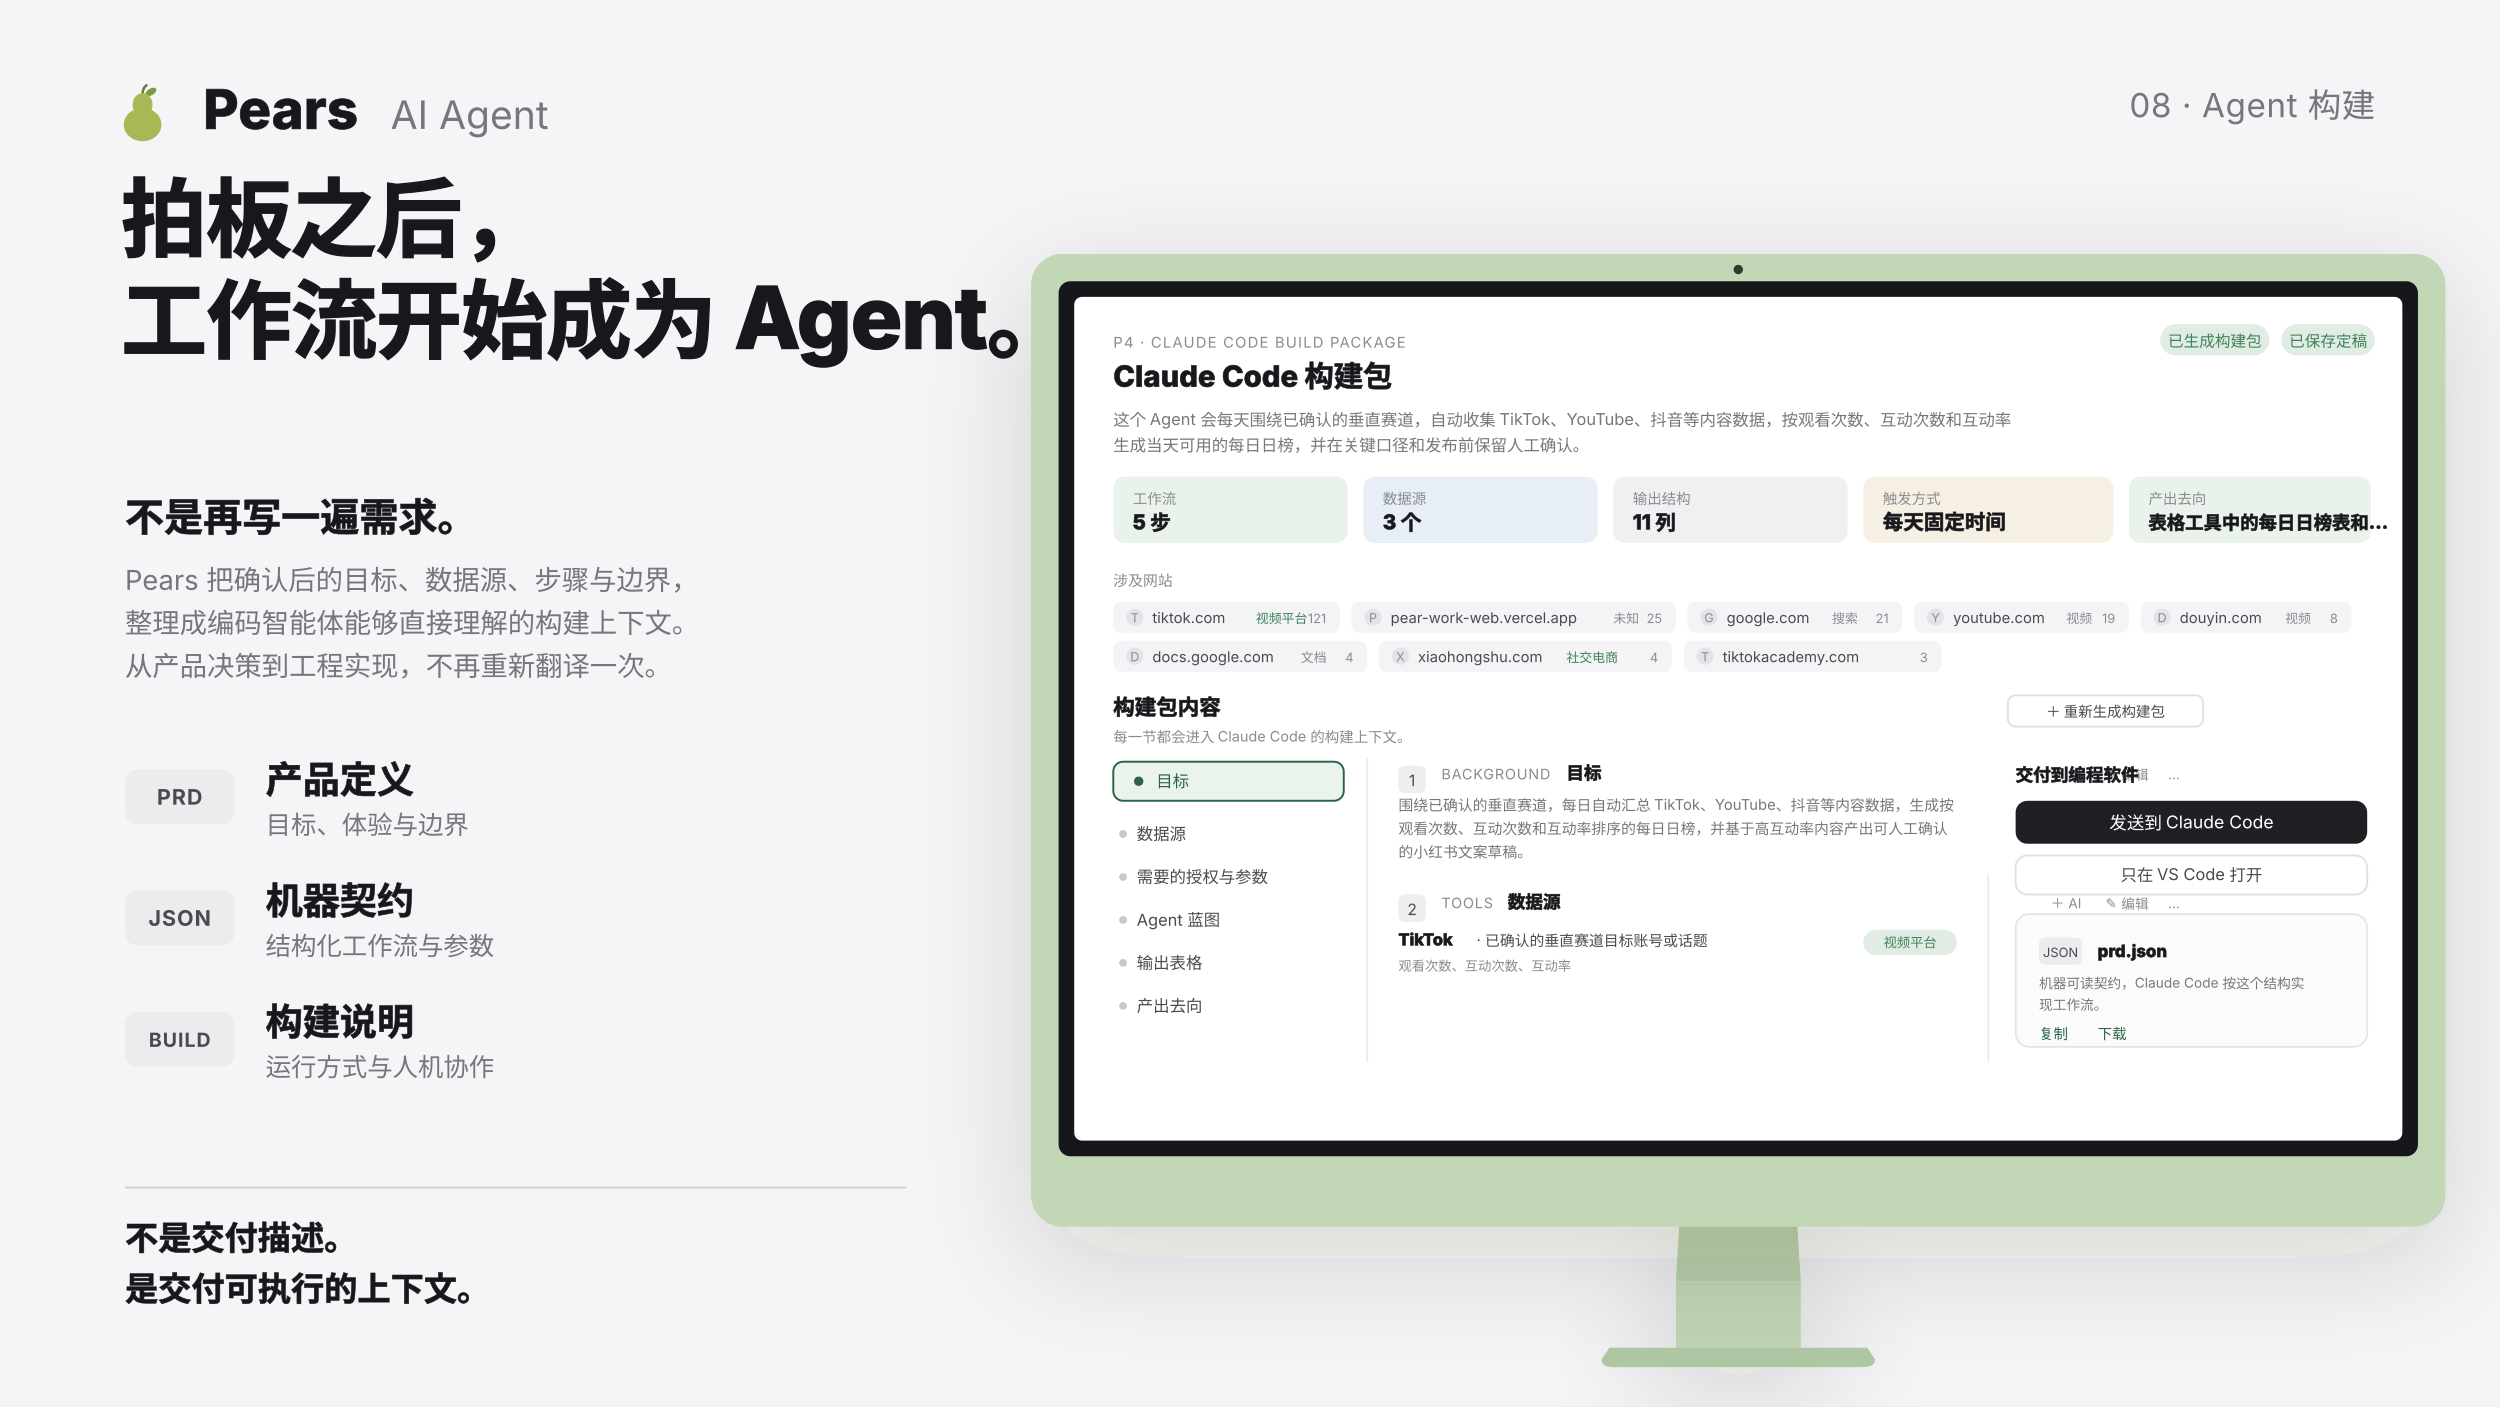
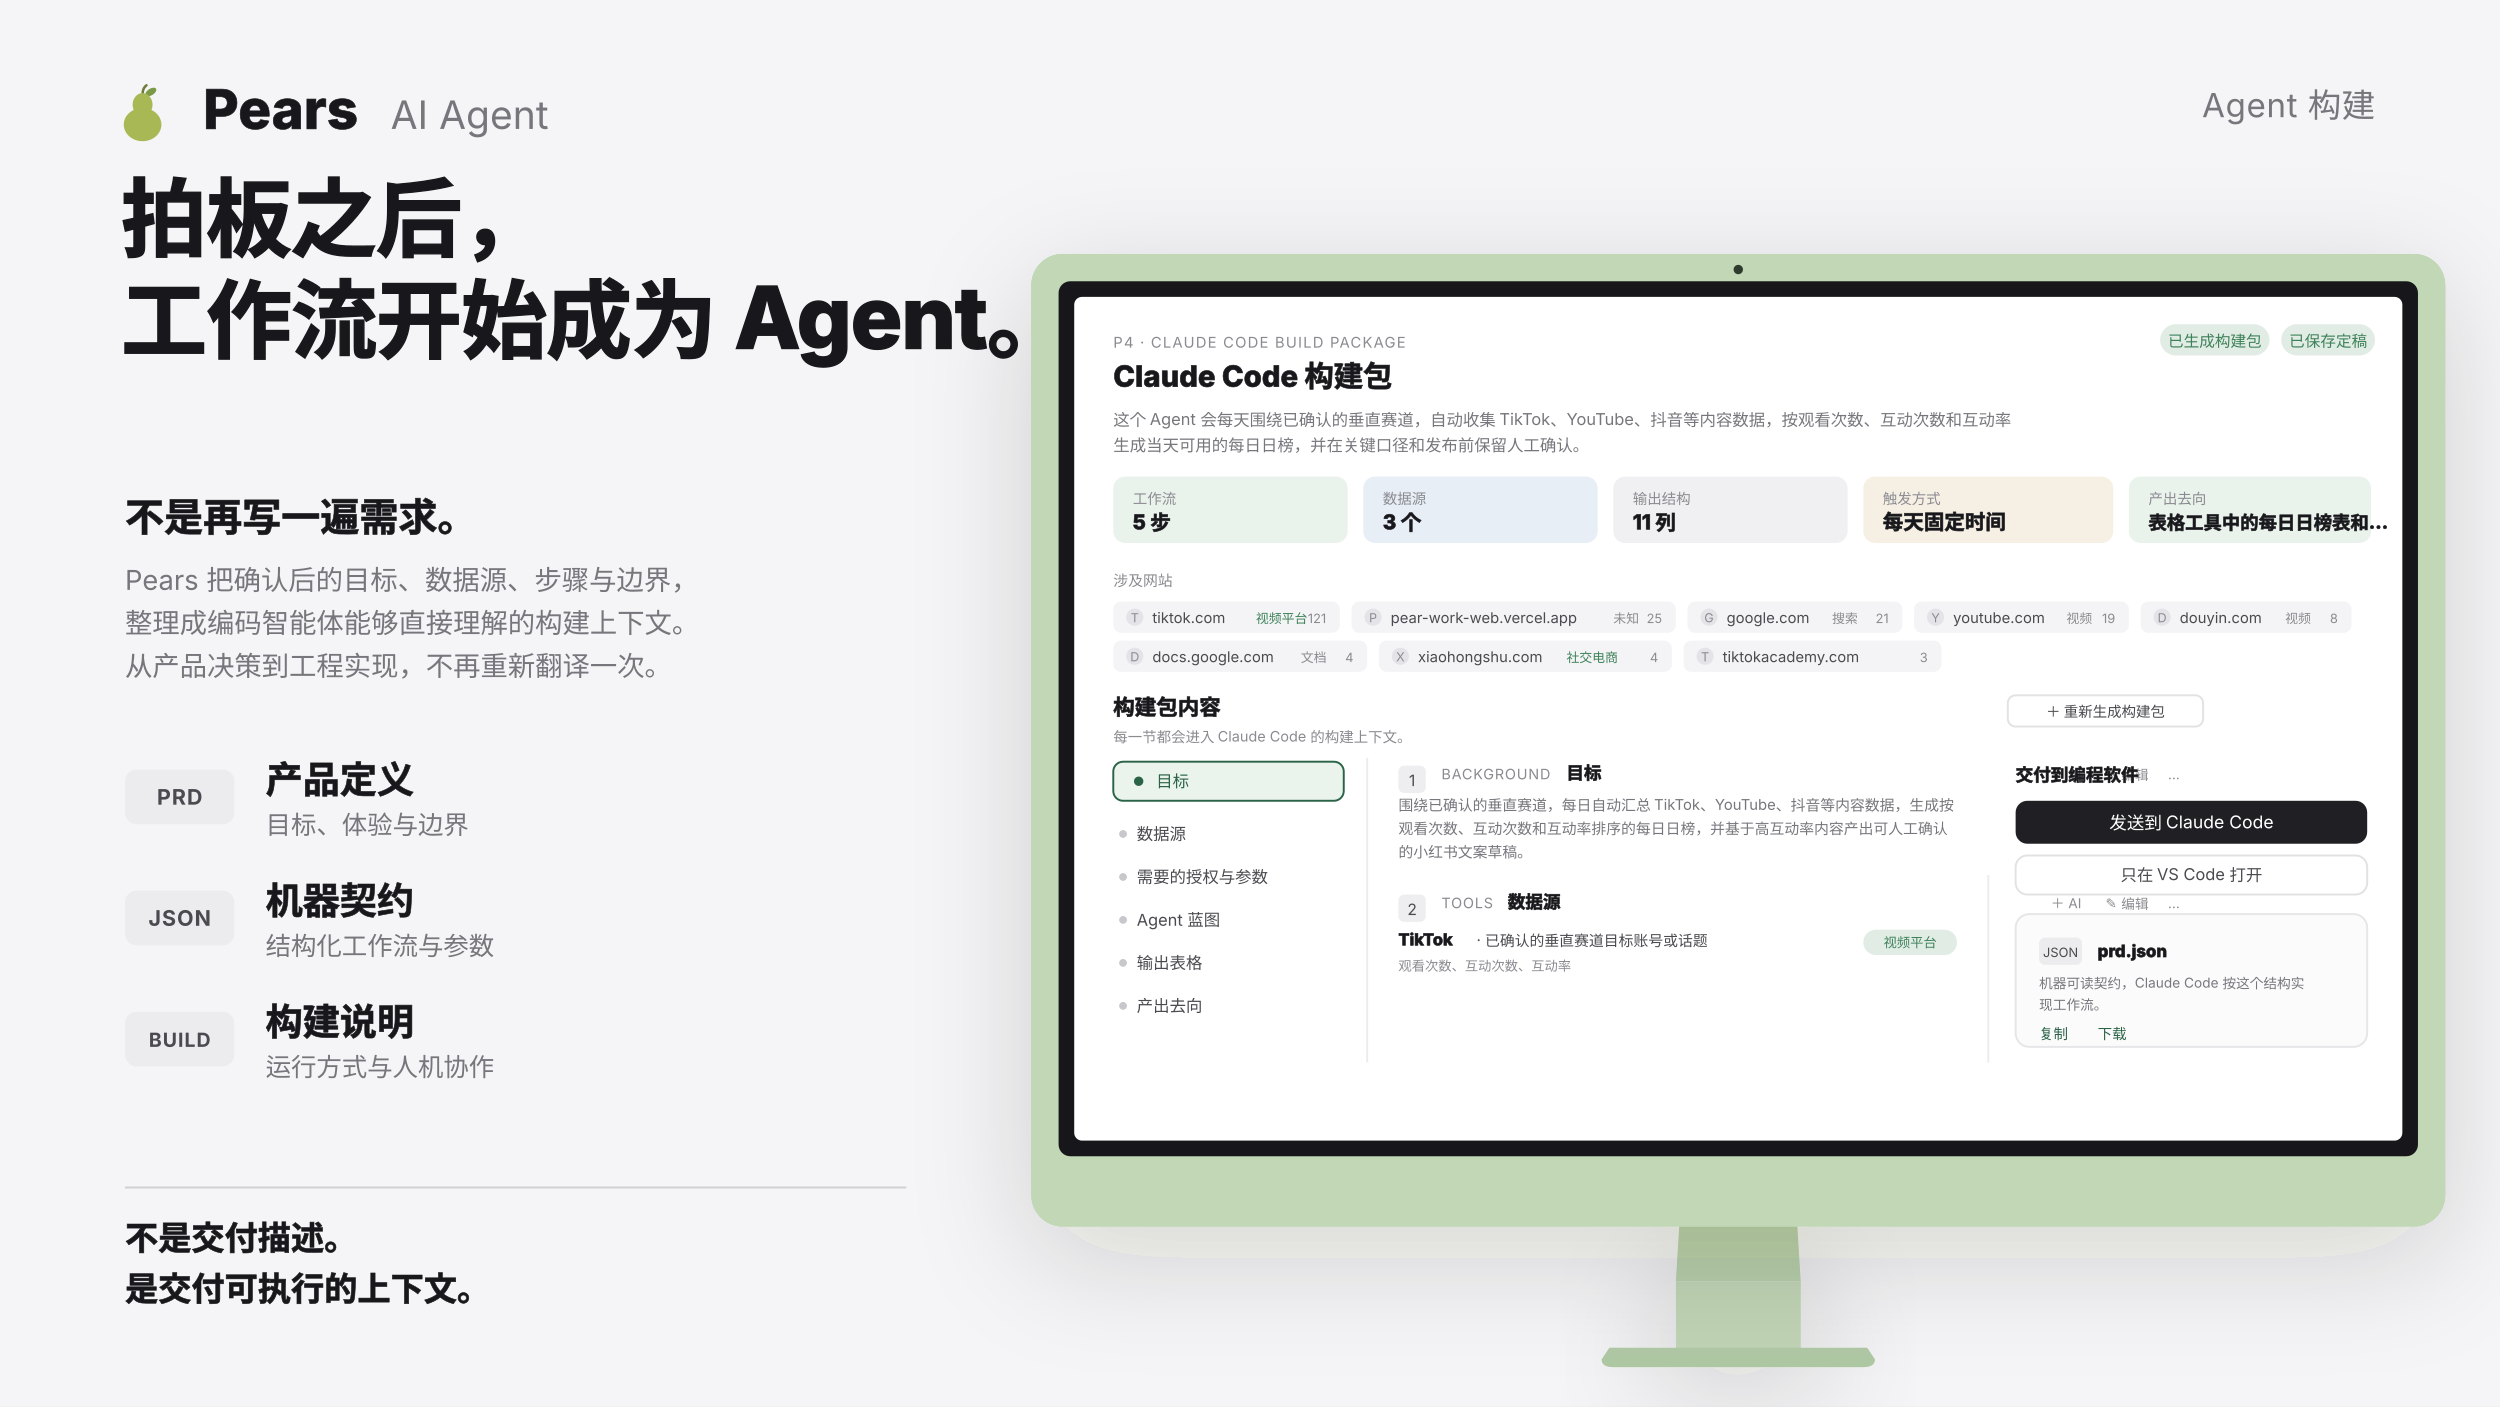
<svg xmlns="http://www.w3.org/2000/svg" viewBox="0 0 1280 720" fill="#18181C" font-family="-apple-system, 'PingFang SC', 'Hiragino Sans GB', 'Microsoft YaHei', sans-serif">
  <defs>
    <filter id="soft" x="-25%" y="-25%" width="150%" height="150%">
      <feDropShadow dx="0" dy="6" stdDeviation="14" flood-color="#1a2a1e" flood-opacity="0.05" />
    </filter>
    <filter id="soft2" x="-25%" y="-25%" width="150%" height="150%">
      <feDropShadow dx="0" dy="4" stdDeviation="9" flood-color="#16161a" flood-opacity="0.06" />
    </filter>
    <filter id="lap" x="-15%" y="-15%" width="130%" height="150%">
      <feDropShadow dx="0" dy="16" stdDeviation="30" flood-color="#2a2a1e" flood-opacity="0.16" />
    </filter>
    <style>
      .h1{ font-weight:800; stroke:#18181C; stroke-width:0.7; }
      .h2{ font-weight:800; stroke:#18181C; stroke-width:0.5; }
      .b { font-weight:800; stroke:#18181C; stroke-width:0.3; }
      .acc{ fill:#2A6346; } .accb{ fill:#2A6346; font-weight:800; stroke:#2A6346; stroke-width:0.4; }
      .gray{ fill:#76767C; } .faint{ fill:#9A9AA0; } .tag{ fill:#3E8259; } .ui{ fill:#4A4A50; } .uin{ fill:#8A8A90; }
    </style>
    <symbol id="pear" viewBox="0 0 100 120">
      <ellipse cx="65" cy="25" rx="11" ry="6" fill="#7C9A45" transform="rotate(-32 65 25)" />
      <path d="M50,30 C50,22 52,17 57,13" fill="none" stroke="#6E7B3A" stroke-width="4.6" stroke-linecap="round" />
      <ellipse cx="50" cy="48" rx="18" ry="21" fill="#A8B854" />
      <ellipse cx="50" cy="84" rx="34" ry="30" fill="#A8B854" />
    </symbol>
  </defs>
  <rect width="1280" height="720" fill="#F5F5F7" />
  <use href="#pear" x="58" y="40" width="30" height="34" />
  <text x="104" y="66" font-size="28" class="b">Pears</text>
  <text x="200" y="66" font-size="20" class="gray">AI Agent</text>
-   <text x="1216" y="60" font-size="17" class="gray" text-anchor="end" letter-spacing="0.3">08 · Agent 构建</text>
+   <text x="1216" y="60" font-size="17" class="gray" text-anchor="end" letter-spacing="0.3">Agent 构建</text>
  <text x="62" y="128" font-size="44" class="h1" letter-spacing="-0.5">拍板之后，</text>
  <text x="62" y="180" font-size="44" class="h1" letter-spacing="-0.5">工作流开始成为 Agent。</text>
  <text x="64" y="272" font-size="20" class="b">不是再写一遍需求。</text>
  <text x="64" y="302" font-size="14" class="gray">Pears 把确认后的目标、数据源、步骤与边界，</text>
  <text x="64" y="324" font-size="14" class="gray">整理成编码智能体能够直接理解的构建上下文。</text>
  <text x="64" y="346" font-size="14" class="gray">从产品决策到工程实现，不再重新翻译一次。</text>
  <rect x="64" y="394" width="56" height="28" rx="6" fill="#ECECEE" />
  <text x="92" y="412" font-size="11" class="ui" font-weight="700" text-anchor="middle" letter-spacing="0.5">PRD</text>
  <text x="136" y="406" font-size="19" class="b">产品定义</text>
  <text x="136" y="427" font-size="13" class="gray">目标、体验与边界</text>
  <rect x="64" y="456" width="56" height="28" rx="6" fill="#ECECEE" />
  <text x="92" y="474" font-size="11" class="ui" font-weight="700" text-anchor="middle" letter-spacing="0.5">JSON</text>
  <text x="136" y="468" font-size="19" class="b">机器契约</text>
  <text x="136" y="489" font-size="13" class="gray">结构化工作流与参数</text>
  <rect x="64" y="518" width="56" height="28" rx="6" fill="#ECECEE" />
  <text x="92" y="536" font-size="10" class="ui" font-weight="700" text-anchor="middle" letter-spacing="0.5">BUILD</text>
  <text x="136" y="530" font-size="19" class="b">构建说明</text>
  <text x="136" y="551" font-size="13" class="gray">运行方式与人机协作</text>
  <line x1="64" y1="608" x2="464" y2="608" stroke="rgba(11,11,14,.16)" stroke-width="1" />
  <text x="64" y="640" font-size="17" class="b">不是交付描述。</text>
  <text x="64" y="666" font-size="17" class="b">是交付可执行的上下文。</text>
  <g filter="url(#lap)">
    <rect x="858" y="656" width="64" height="40" fill="#BFD3B4" />
    <path d="M820,696 Q820,700 826,700 L954,700 Q960,700 960,696 L956,690 L824,690 Z" fill="#AFC8A4" />
    <path d="M860,624 L920,624 L922,656 L858,656 Z" fill="#B6CDA9" />
  </g>
  <g filter="url(#lap)">
    <rect x="528" y="130" width="724" height="498" rx="16" fill="#BCD3AF" />
  </g>
  <rect x="528" y="130" width="724" height="498" rx="16" fill="#C2D7B5" />
  <rect x="542" y="144" width="696" height="448" rx="6" fill="#17171B" />
  <circle cx="890" cy="138" r="2.4" fill="#2E3B2C" />
  <rect x="528" y="600" width="724" height="28" rx="0" fill="#B0C8A2" opacity="0" />
  <g transform="translate(550,152)">
    <clipPath id="scr">
      <rect x="0" y="0" width="680" height="432" rx="4" />
    </clipPath>
    <g clip-path="url(#scr)">
      <rect x="0" y="0" width="680" height="432" fill="#FFFFFF" />
      <text x="20" y="26" font-size="7.6" class="uin" letter-spacing="0.6">P4 · CLAUDE CODE BUILD PACKAGE</text>
      <text x="20" y="46" font-size="15" class="b">Claude Code 构建包</text>
      <rect x="556" y="14" width="56" height="16" rx="8" fill="#E1ECE5" />
      <text x="584" y="25.5" font-size="8" class="tag" text-anchor="middle">已生成构建包</text>
      <rect x="618" y="14" width="48" height="16" rx="8" fill="#E1ECE5" />
      <text x="642" y="25.5" font-size="8" class="tag" text-anchor="middle">已保存定稿</text>
      <text x="20" y="66" font-size="8.4" class="gray">这个 Agent 会每天围绕已确认的垂直赛道，自动收集 TikTok、YouTube、抖音等内容数据，按观看次数、互动次数和互动率</text>
      <text x="20" y="79" font-size="8.4" class="gray">生成当天可用的每日日榜，并在关键口径和发布前保留人工确认。</text>
      <g>
        <rect x="20" y="92" width="120" height="34" rx="6" fill="#EAF2EC" />
        <text x="30" y="106" font-size="7.4" class="uin">工作流</text>
        <text x="30" y="119" font-size="10.5" class="b">5 步</text>
        <rect x="148" y="92" width="120" height="34" rx="6" fill="#E7EEF6" />
        <text x="158" y="106" font-size="7.4" class="uin">数据源</text>
        <text x="158" y="119" font-size="10.5" class="b">3 个</text>
        <rect x="276" y="92" width="120" height="34" rx="6" fill="#F0F0F2" />
        <text x="286" y="106" font-size="7.4" class="uin">输出结构</text>
        <text x="286" y="119" font-size="10.5" class="b">11 列</text>
        <rect x="404" y="92" width="128" height="34" rx="6" fill="#F6F0E4" />
        <text x="414" y="106" font-size="7.4" class="uin">触发方式</text>
        <text x="414" y="119" font-size="10.5" class="b">每天固定时间</text>
        <rect x="540" y="92" width="124" height="34" rx="6" fill="#EAF2EC" />
        <text x="550" y="106" font-size="7.4" class="uin">产出去向</text>
        <text x="550" y="119" font-size="9.4" class="b">表格工具中的每日日榜表和…</text>
      </g>
      <text x="20" y="148" font-size="7.6" class="uin">涉及网站</text>
      <g font-size="7.6">
        <rect x="20" y="156" width="116" height="16" rx="4" fill="#F4F4F6" />
        <circle cx="31" cy="164" r="4.4" fill="#E4E4E8" />
        <text x="31" y="166.6" font-size="6.4" class="uin" text-anchor="middle">T</text>
        <text x="40" y="167" class="ui">tiktok.com</text>
        <text x="93" y="167" font-size="6.6" class="tag">视频平台</text>
        <text x="129" y="167" font-size="6.6" class="uin" text-anchor="end">121</text>
        <rect x="142" y="156" width="166" height="16" rx="4" fill="#F4F4F6" />
        <circle cx="153" cy="164" r="4.4" fill="#E4E4E8" />
        <text x="153" y="166.6" font-size="6.4" class="uin" text-anchor="middle">P</text>
        <text x="162" y="167" class="ui">pear-work-web.vercel.app</text>
        <text x="276" y="167" font-size="6.6" class="uin">未知</text>
        <text x="301" y="167" font-size="6.6" class="uin" text-anchor="end">25</text>
        <rect x="314" y="156" width="110" height="16" rx="4" fill="#F4F4F6" />
        <circle cx="325" cy="164" r="4.4" fill="#E4E4E8" />
        <text x="325" y="166.6" font-size="6.4" class="uin" text-anchor="middle">G</text>
        <text x="334" y="167" class="ui">google.com</text>
        <text x="388" y="167" font-size="6.6" class="uin">搜索</text>
        <text x="417" y="167" font-size="6.6" class="uin" text-anchor="end">21</text>
        <rect x="430" y="156" width="110" height="16" rx="4" fill="#F4F4F6" />
        <circle cx="441" cy="164" r="4.4" fill="#E4E4E8" />
        <text x="441" y="166.6" font-size="6.4" class="uin" text-anchor="middle">Y</text>
        <text x="450" y="167" class="ui">youtube.com</text>
        <text x="508" y="167" font-size="6.6" class="uin">视频</text>
        <text x="533" y="167" font-size="6.6" class="uin" text-anchor="end">19</text>
        <rect x="546" y="156" width="108" height="16" rx="4" fill="#F4F4F6" />
        <circle cx="557" cy="164" r="4.4" fill="#E4E4E8" />
        <text x="557" y="166.6" font-size="6.4" class="uin" text-anchor="middle">D</text>
        <text x="566" y="167" class="ui">douyin.com</text>
        <text x="620" y="167" font-size="6.6" class="uin">视频</text>
        <text x="647" y="167" font-size="6.6" class="uin" text-anchor="end">8</text>
        <rect x="20" y="176" width="130" height="16" rx="4" fill="#F4F4F6" />
        <circle cx="31" cy="184" r="4.4" fill="#E4E4E8" />
        <text x="31" y="186.6" font-size="6.4" class="uin" text-anchor="middle">D</text>
        <text x="40" y="187" class="ui">docs.google.com</text>
        <text x="116" y="187" font-size="6.6" class="uin">文档</text>
        <text x="143" y="187" font-size="6.6" class="uin" text-anchor="end">4</text>
        <rect x="156" y="176" width="150" height="16" rx="4" fill="#F4F4F6" />
        <circle cx="167" cy="184" r="4.4" fill="#E4E4E8" />
        <text x="167" y="186.6" font-size="6.4" class="uin" text-anchor="middle">X</text>
        <text x="176" y="187" class="ui">xiaohongshu.com</text>
        <text x="252" y="187" font-size="6.6" class="tag">社交电商</text>
        <text x="299" y="187" font-size="6.6" class="uin" text-anchor="end">4</text>
        <rect x="312" y="176" width="132" height="16" rx="4" fill="#F4F4F6" />
        <circle cx="323" cy="184" r="4.4" fill="#E4E4E8" />
        <text x="323" y="186.6" font-size="6.4" class="uin" text-anchor="middle">T</text>
        <text x="332" y="187" class="ui">tiktokacademy.com</text>
        <text x="437" y="187" font-size="6.6" class="uin" text-anchor="end">3</text>
      </g>
      <text x="20" y="214" font-size="11" class="b">构建包内容</text>
      <text x="20" y="228" font-size="7.4" class="uin">每一节都会进入 Claude Code 的构建上下文。</text>
      <rect x="478" y="204" width="100" height="16" rx="4" fill="#FFFFFF" stroke="#E2E2E4" stroke-width="1" />
      <text x="528" y="215" font-size="7.4" class="ui" text-anchor="middle">＋ 重新生成构建包</text>
      <g font-size="8.4">
        <rect x="20" y="238" width="118" height="20" rx="5" fill="#EAF4EC" stroke="#2A6346" stroke-width="1" />
        <circle cx="33" cy="248" r="2.4" fill="#2A6346" />
        <text x="42" y="251" class="acc">目标</text>
        <text x="32" y="278" class="ui">数据源</text>
        <text x="32" y="300" class="ui">需要的授权与参数</text>
        <text x="32" y="322" class="ui">Agent 蓝图</text>
        <text x="32" y="344" class="ui">输出表格</text>
        <text x="32" y="366" class="ui">产出去向</text>
        <circle cx="25" cy="275" r="2" fill="#C8C8CC" />
        <circle cx="25" cy="297" r="2" fill="#C8C8CC" />
        <circle cx="25" cy="319" r="2" fill="#C8C8CC" />
        <circle cx="25" cy="341" r="2" fill="#C8C8CC" />
        <circle cx="25" cy="363" r="2" fill="#C8C8CC" />
      </g>
      <line x1="150" y1="236" x2="150" y2="392" stroke="#ECECEE" stroke-width="1" />
      <rect x="166" y="240" width="14" height="14" rx="3" fill="#EEEEF0" />
      <text x="173" y="250.5" font-size="8" class="ui" text-anchor="middle">1</text>
      <text x="188" y="247" font-size="7.4" class="uin" letter-spacing="0.4">BACKGROUND</text>
      <text x="252" y="247" font-size="9" class="b">目标</text>
      <text x="500" y="247" font-size="7" class="uin">＋ AI</text>
      <text x="528" y="247" font-size="7" class="uin">✎ 编辑</text>
      <text x="560" y="247" font-size="7" class="uin">…</text>
      <text x="166" y="263" font-size="7.6" class="gray">围绕已确认的垂直赛道，每日自动汇总 TikTok、YouTube、抖音等内容数据，生成按</text>
      <text x="166" y="275" font-size="7.6" class="gray">观看次数、互动次数和互动率排序的每日日榜，并基于高互动率内容产出可人工确认</text>
      <text x="166" y="287" font-size="7.6" class="gray">的小红书文案草稿。</text>
      <rect x="166" y="306" width="14" height="14" rx="3" fill="#EEEEF0" />
      <text x="173" y="316.5" font-size="8" class="ui" text-anchor="middle">2</text>
      <text x="188" y="313" font-size="7.4" class="uin" letter-spacing="0.4">TOOLS</text>
      <text x="222" y="313" font-size="9" class="b">数据源</text>
      <text x="500" y="313" font-size="7" class="uin">＋ AI</text>
      <text x="528" y="313" font-size="7" class="uin">✎ 编辑</text>
      <text x="560" y="313" font-size="7" class="uin">…</text>
      <text x="166" y="332" font-size="8.4" class="b">TikTok</text>
      <text x="206" y="332" font-size="7.6" class="ui">· 已确认的垂直赛道目标账号或话题</text>
      <rect x="404" y="324" width="48" height="13" rx="6.5" fill="#E1ECE5" />
      <text x="428" y="333" font-size="6.8" class="tag" text-anchor="middle">视频平台</text>
      <text x="166" y="345" font-size="6.8" class="uin">观看次数、互动次数、互动率</text>
      <line x1="468" y1="296" x2="468" y2="392" stroke="#ECECEE" stroke-width="1" />
      <text x="482" y="248" font-size="9" class="b">交付到编程软件</text>
      <rect x="482" y="258" width="180" height="22" rx="6" fill="#1F1F24" />
      <text x="572" y="272.5" font-size="9" fill="#FFFFFF" text-anchor="middle">发送到 Claude Code</text>
      <rect x="482" y="286" width="180" height="20" rx="6" fill="#FFFFFF" stroke="#E2E2E4" stroke-width="1" />
      <text x="572" y="299" font-size="8.4" class="ui" text-anchor="middle">只在 VS Code 打开</text>
      <rect x="482" y="316" width="180" height="68" rx="7" fill="#FBFBFC" stroke="#E6E6E8" stroke-width="1" />
      <rect x="494" y="328" width="22" height="14" rx="3" fill="#ECECEE" />
      <text x="505" y="338" font-size="6.6" class="ui" text-anchor="middle">JSON</text>
      <text x="524" y="338" font-size="8.6" class="b">prd.json</text>
      <text x="494" y="354" font-size="7" class="gray">机器可读契约，Claude Code 按这个结构实</text>
      <text x="494" y="365" font-size="7" class="gray">现工作流。</text>
      <text x="494" y="380" font-size="7.4" class="acc">复制</text>
      <text x="524" y="380" font-size="7.4" class="acc">下载</text>
    </g>
  </g>
</svg>
